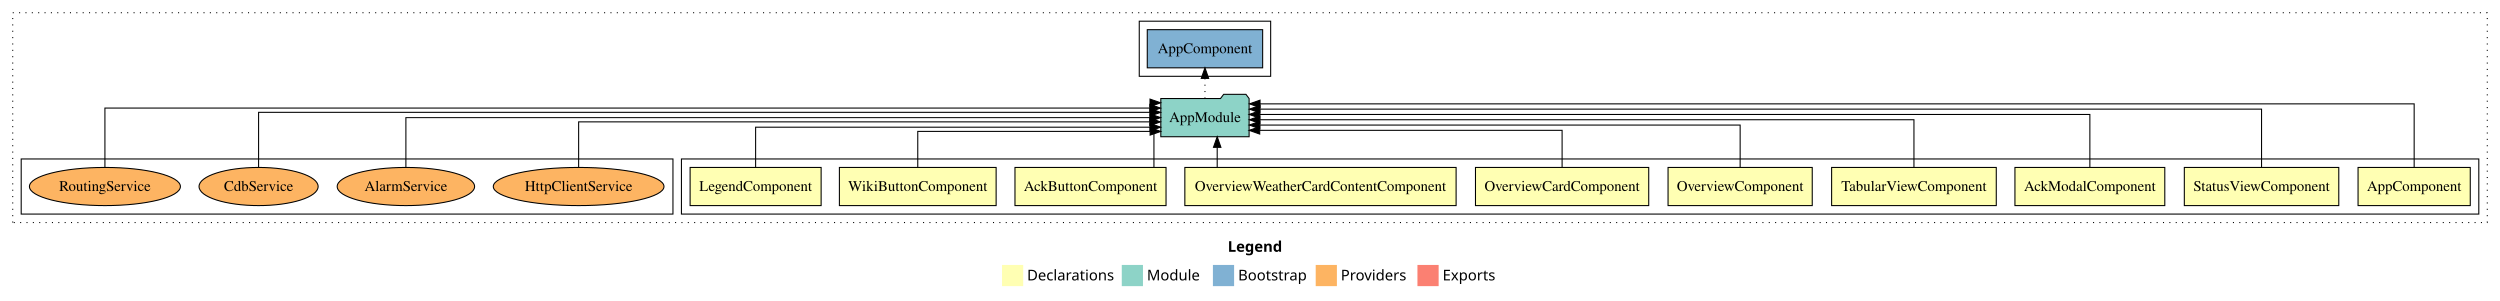
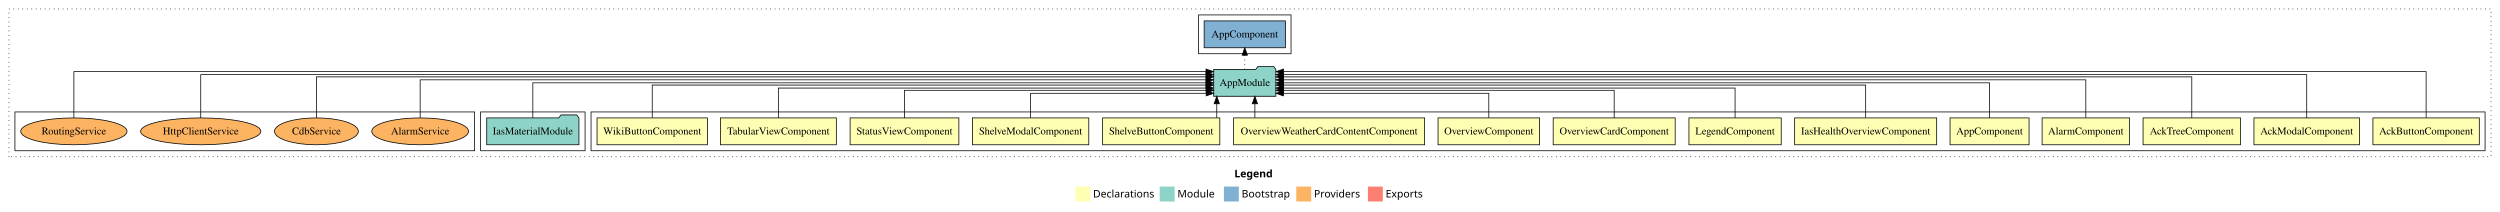
- <svg xmlns="http://www.w3.org/2000/svg" width="2359pt" height="284pt" viewBox="0.00 0.00 2359.00 284.00">
+ <svg xmlns="http://www.w3.org/2000/svg" width="3350pt" height="284pt" viewBox="0.00 0.00 3350.00 284.00">
  <g id="graph0" class="graph" transform="scale(1 1) rotate(0) translate(4 280)">
-     <polygon fill="#ffffff" stroke="transparent" points="-4,4 -4,-280 2355,-280 2355,4 -4,4" />
-     <text text-anchor="start" x="1154.509" y="-42.4" font-family="sans-serif" font-weight="bold" font-size="14.00" fill="#000000">Legend</text>
-     <polygon fill="#ffffb3" stroke="transparent" points="941.5,-10 941.5,-30 961.5,-30 961.5,-10 941.5,-10" />
-     <text text-anchor="start" x="965.129" y="-15.4" font-family="sans-serif" font-size="14.00" fill="#000000">  Declarations</text>
-     <polygon fill="#8dd3c7" stroke="transparent" points="1054.5,-10 1054.5,-30 1074.5,-30 1074.5,-10 1054.5,-10" />
-     <text text-anchor="start" x="1078.225" y="-15.4" font-family="sans-serif" font-size="14.00" fill="#000000">  Module</text>
-     <polygon fill="#80b1d3" stroke="transparent" points="1140.5,-10 1140.5,-30 1160.5,-30 1160.5,-10 1140.5,-10" />
-     <text text-anchor="start" x="1164.281" y="-15.4" font-family="sans-serif" font-size="14.00" fill="#000000">  Bootstrap</text>
-     <polygon fill="#fdb462" stroke="transparent" points="1237.5,-10 1237.5,-30 1257.5,-30 1257.5,-10 1237.5,-10" />
-     <text text-anchor="start" x="1261.173" y="-15.4" font-family="sans-serif" font-size="14.00" fill="#000000">  Providers</text>
-     <polygon fill="#fb8072" stroke="transparent" points="1333.5,-10 1333.5,-30 1353.5,-30 1353.5,-10 1333.5,-10" />
-     <text text-anchor="start" x="1357.226" y="-15.4" font-family="sans-serif" font-size="14.00" fill="#000000">  Exports</text>
+     <polygon fill="#ffffff" stroke="transparent" points="-4,4 -4,-280 3346,-280 3346,4 -4,4" />
+     <text text-anchor="start" x="1650.009" y="-42.4" font-family="sans-serif" font-weight="bold" font-size="14.00" fill="#000000">Legend</text>
+     <polygon fill="#ffffb3" stroke="transparent" points="1437,-10 1437,-30 1457,-30 1457,-10 1437,-10" />
+     <text text-anchor="start" x="1460.629" y="-15.4" font-family="sans-serif" font-size="14.00" fill="#000000">  Declarations</text>
+     <polygon fill="#8dd3c7" stroke="transparent" points="1550,-10 1550,-30 1570,-30 1570,-10 1550,-10" />
+     <text text-anchor="start" x="1573.725" y="-15.4" font-family="sans-serif" font-size="14.00" fill="#000000">  Module</text>
+     <polygon fill="#80b1d3" stroke="transparent" points="1636,-10 1636,-30 1656,-30 1656,-10 1636,-10" />
+     <text text-anchor="start" x="1659.781" y="-15.4" font-family="sans-serif" font-size="14.00" fill="#000000">  Bootstrap</text>
+     <polygon fill="#fdb462" stroke="transparent" points="1733,-10 1733,-30 1753,-30 1753,-10 1733,-10" />
+     <text text-anchor="start" x="1756.673" y="-15.4" font-family="sans-serif" font-size="14.00" fill="#000000">  Providers</text>
+     <polygon fill="#fb8072" stroke="transparent" points="1829,-10 1829,-30 1849,-30 1849,-10 1829,-10" />
+     <text text-anchor="start" x="1852.726" y="-15.4" font-family="sans-serif" font-size="14.00" fill="#000000">  Exports</text>
    <g id="clust1" class="cluster">
-       <polygon fill="none" stroke="#000000" stroke-dasharray="1,5" points="8,-70 8,-268 2343,-268 2343,-70 8,-70" />
+       <polygon fill="none" stroke="#000000" stroke-dasharray="1,5" points="8,-70 8,-268 3334,-268 3334,-70 8,-70" />
    </g>
    <g id="clust2" class="cluster">
-       <polygon fill="none" stroke="#000000" points="639,-78 639,-130 2335,-130 2335,-78 639,-78" />
-     </g>
-     <g id="clust15" class="cluster">
-       <polygon fill="none" stroke="#000000" points="1071,-208 1071,-260 1195,-260 1195,-208 1071,-208" />
-     </g>
-     <g id="clust16" class="cluster">
-       <polygon fill="none" stroke="#000000" points="16,-78 16,-130 631,-130 631,-78 16,-78" />
+       <polygon fill="none" stroke="#000000" points="788,-78 788,-130 3326,-130 3326,-78 788,-78" />
+     </g>
+     <g id="clust18" class="cluster">
+       <polygon fill="none" stroke="#000000" points="640,-78 640,-130 780,-130 780,-78 640,-78" />
+     </g>
+     <g id="clust20" class="cluster">
+       <polygon fill="none" stroke="#000000" points="1602,-208 1602,-260 1726,-260 1726,-208 1602,-208" />
+     </g>
+     <g id="clust21" class="cluster">
+       <polygon fill="none" stroke="#000000" points="16,-78 16,-130 632,-130 632,-78 16,-78" />
    </g>
    <g id="node1" class="node">
-       <polygon fill="#ffffb3" stroke="#000000" points="2326.94,-122 2221.06,-122 2221.06,-86 2326.94,-86 2326.94,-122" />
-       <text text-anchor="middle" x="2274" y="-99.8" font-family="Times,serif" font-size="14.00" fill="#000000">AppComponent</text>
+       <polygon fill="#ffffb3" stroke="#000000" points="3318.272,-122 3175.728,-122 3175.728,-86 3318.272,-86 3318.272,-122" />
+       <text text-anchor="middle" x="3247" y="-99.8" font-family="Times,serif" font-size="14.00" fill="#000000">AckButtonComponent</text>
+     </g>
+     <g id="node16" class="node">
+       <polygon fill="#8dd3c7" stroke="#000000" points="1705.657,-187 1702.657,-191 1681.657,-191 1678.657,-187 1622.343,-187 1622.343,-151 1705.657,-151 1705.657,-187" />
+       <text text-anchor="middle" x="1664" y="-164.8" font-family="Times,serif" font-size="14.00" fill="#000000">AppModule</text>
+     </g>
+     <g id="edge1" class="edge">
+       <path fill="none" stroke="#000000" d="M3247,-122.153C3247,-145.757 3247,-184 3247,-184 3247,-184 1715.934,-184 1715.934,-184" />
+       <polygon fill="#000000" stroke="#000000" points="1715.934,-180.5 1705.934,-184 1715.934,-187.5 1715.934,-180.5" />
+     </g>
+     <g id="node2" class="node">
+       <polygon fill="#ffffb3" stroke="#000000" points="3157.704,-122 3016.296,-122 3016.296,-86 3157.704,-86 3157.704,-122" />
+       <text text-anchor="middle" x="3087" y="-99.8" font-family="Times,serif" font-size="14.00" fill="#000000">AckModalComponent</text>
+     </g>
+     <g id="edge2" class="edge">
+       <path fill="none" stroke="#000000" d="M3087,-122.011C3087,-144.485 3087,-180 3087,-180 3087,-180 1715.817,-180 1715.817,-180" />
+       <polygon fill="#000000" stroke="#000000" points="1715.817,-176.5 1705.817,-180 1715.817,-183.5 1715.817,-176.5" />
+     </g>
+     <g id="node3" class="node">
+       <polygon fill="#ffffb3" stroke="#000000" points="2998.296,-122 2867.704,-122 2867.704,-86 2998.296,-86 2998.296,-122" />
+       <text text-anchor="middle" x="2933" y="-99.8" font-family="Times,serif" font-size="14.00" fill="#000000">AckTreeComponent</text>
+     </g>
+     <g id="edge3" class="edge">
+       <path fill="none" stroke="#000000" d="M2933,-122.045C2933,-143.662 2933,-177 2933,-177 2933,-177 1715.861,-177 1715.861,-177" />
+       <polygon fill="#000000" stroke="#000000" points="1715.861,-173.5 1705.861,-177 1715.86,-180.5 1715.861,-173.5" />
+     </g>
+     <g id="node4" class="node">
+       <polygon fill="#ffffb3" stroke="#000000" points="2849.595,-122 2732.405,-122 2732.405,-86 2849.595,-86 2849.595,-122" />
+       <text text-anchor="middle" x="2791" y="-99.8" font-family="Times,serif" font-size="14.00" fill="#000000">AlarmComponent</text>
+     </g>
+     <g id="edge4" class="edge">
+       <path fill="none" stroke="#000000" d="M2791,-122.129C2791,-142.572 2791,-173 2791,-173 2791,-173 1715.784,-173 1715.784,-173" />
+       <polygon fill="#000000" stroke="#000000" points="1715.784,-169.5 1705.784,-173 1715.784,-176.5 1715.784,-169.5" />
+     </g>
+     <g id="node5" class="node">
+       <polygon fill="#ffffb3" stroke="#000000" points="2714.94,-122 2609.06,-122 2609.06,-86 2714.94,-86 2714.94,-122" />
+       <text text-anchor="middle" x="2662" y="-99.8" font-family="Times,serif" font-size="14.00" fill="#000000">AppComponent</text>
+     </g>
+     <g id="edge5" class="edge">
+       <path fill="none" stroke="#000000" d="M2662,-122.106C2662,-141.339 2662,-169 2662,-169 2662,-169 1715.928,-169 1715.928,-169" />
+       <polygon fill="#000000" stroke="#000000" points="1715.928,-165.5 1705.928,-169 1715.928,-172.5 1715.928,-165.5" />
+     </g>
+     <g id="node6" class="node">
+       <polygon fill="#ffffb3" stroke="#000000" points="2591.163,-122 2400.837,-122 2400.837,-86 2591.163,-86 2591.163,-122" />
+       <text text-anchor="middle" x="2496" y="-99.8" font-family="Times,serif" font-size="14.00" fill="#000000">IasHealthOverviewComponent</text>
+     </g>
+     <g id="edge6" class="edge">
+       <path fill="none" stroke="#000000" d="M2496,-122.267C2496,-140.555 2496,-166 2496,-166 2496,-166 1715.829,-166 1715.829,-166" />
+       <polygon fill="#000000" stroke="#000000" points="1715.829,-162.5 1705.829,-166 1715.829,-169.5 1715.829,-162.5" />
+     </g>
+     <g id="node7" class="node">
+       <polygon fill="#ffffb3" stroke="#000000" points="2382.815,-122 2259.185,-122 2259.185,-86 2382.815,-86 2382.815,-122" />
+       <text text-anchor="middle" x="2321" y="-99.8" font-family="Times,serif" font-size="14.00" fill="#000000">LegendComponent</text>
+     </g>
+     <g id="edge7" class="edge">
+       <path fill="none" stroke="#000000" d="M2321,-122.034C2321,-139.06 2321,-162 2321,-162 2321,-162 1715.847,-162 1715.847,-162" />
+       <polygon fill="#000000" stroke="#000000" points="1715.847,-158.5 1705.847,-162 1715.847,-165.5 1715.847,-158.5" />
+     </g>
+     <g id="node8" class="node">
+       <polygon fill="#ffffb3" stroke="#000000" points="2240.738,-122 2077.262,-122 2077.262,-86 2240.738,-86 2240.738,-122" />
+       <text text-anchor="middle" x="2159" y="-99.8" font-family="Times,serif" font-size="14.00" fill="#000000">OverviewCardComponent</text>
+     </g>
+     <g id="edge8" class="edge">
+       <path fill="none" stroke="#000000" d="M2159,-122.009C2159,-138.049 2159,-159 2159,-159 2159,-159 1715.777,-159 1715.777,-159" />
+       <polygon fill="#000000" stroke="#000000" points="1715.777,-155.5 1705.777,-159 1715.777,-162.5 1715.777,-155.5" />
+     </g>
+     <g id="node9" class="node">
+       <polygon fill="#ffffb3" stroke="#000000" points="2059.027,-122 1922.973,-122 1922.973,-86 2059.027,-86 2059.027,-122" />
+       <text text-anchor="middle" x="1991" y="-99.8" font-family="Times,serif" font-size="14.00" fill="#000000">OverviewComponent</text>
+     </g>
+     <g id="edge9" class="edge">
+       <path fill="none" stroke="#000000" d="M1991,-122.124C1991,-136.783 1991,-155 1991,-155 1991,-155 1715.747,-155 1715.747,-155" />
+       <polygon fill="#000000" stroke="#000000" points="1715.747,-151.5 1705.747,-155 1715.747,-158.5 1715.747,-151.5" />
+     </g>
+     <g id="node10" class="node">
+       <polygon fill="#ffffb3" stroke="#000000" points="1904.98,-122 1649.02,-122 1649.02,-86 1904.98,-86 1904.98,-122" />
+       <text text-anchor="middle" x="1777" y="-99.8" font-family="Times,serif" font-size="14.00" fill="#000000">OverviewWeatherCardContentComponent</text>
+     </g>
+     <g id="edge10" class="edge">
+       <path fill="none" stroke="#000000" d="M1677.544,-122.106C1677.544,-122.106 1677.544,-140.991 1677.544,-140.991" />
+       <polygon fill="#000000" stroke="#000000" points="1674.044,-140.991 1677.544,-150.991 1681.044,-140.991 1674.044,-140.991" />
    </g>
    <g id="node11" class="node">
-       <polygon fill="#8dd3c7" stroke="#000000" points="1174.657,-187 1171.657,-191 1150.657,-191 1147.657,-187 1091.343,-187 1091.343,-151 1174.657,-151 1174.657,-187" />
-       <text text-anchor="middle" x="1133" y="-164.8" font-family="Times,serif" font-size="14.00" fill="#000000">AppModule</text>
-     </g>
-     <g id="edge1" class="edge">
-       <path fill="none" stroke="#000000" d="M2274,-122.091C2274,-145.133 2274,-182 2274,-182 2274,-182 1184.962,-182 1184.962,-182" />
-       <polygon fill="#000000" stroke="#000000" points="1184.962,-178.5 1174.962,-182 1184.962,-185.5 1184.962,-178.5" />
-     </g>
-     <g id="node2" class="node">
-       <polygon fill="#ffffb3" stroke="#000000" points="2202.874,-122 2057.126,-122 2057.126,-86 2202.874,-86 2202.874,-122" />
-       <text text-anchor="middle" x="2130" y="-99.8" font-family="Times,serif" font-size="14.00" fill="#000000">StatusViewComponent</text>
-     </g>
-     <g id="edge2" class="edge">
-       <path fill="none" stroke="#000000" d="M2130,-122.045C2130,-143.662 2130,-177 2130,-177 2130,-177 1184.886,-177 1184.886,-177" />
-       <polygon fill="#000000" stroke="#000000" points="1184.886,-173.5 1174.886,-177 1184.886,-180.5 1184.886,-173.5" />
-     </g>
-     <g id="node3" class="node">
-       <polygon fill="#ffffb3" stroke="#000000" points="2038.704,-122 1897.296,-122 1897.296,-86 2038.704,-86 2038.704,-122" />
-       <text text-anchor="middle" x="1968" y="-99.8" font-family="Times,serif" font-size="14.00" fill="#000000">AckModalComponent</text>
-     </g>
-     <g id="edge3" class="edge">
-       <path fill="none" stroke="#000000" d="M1968,-122.223C1968,-142.365 1968,-172 1968,-172 1968,-172 1184.694,-172 1184.694,-172" />
-       <polygon fill="#000000" stroke="#000000" points="1184.694,-168.5 1174.694,-172 1184.693,-175.5 1184.694,-168.5" />
-     </g>
-     <g id="node4" class="node">
-       <polygon fill="#ffffb3" stroke="#000000" points="1879.684,-122 1724.316,-122 1724.316,-86 1879.684,-86 1879.684,-122" />
-       <text text-anchor="middle" x="1802" y="-99.8" font-family="Times,serif" font-size="14.00" fill="#000000">TabularViewComponent</text>
-     </g>
-     <g id="edge4" class="edge">
-       <path fill="none" stroke="#000000" d="M1802,-122.222C1802,-140.828 1802,-167 1802,-167 1802,-167 1184.849,-167 1184.849,-167" />
-       <polygon fill="#000000" stroke="#000000" points="1184.849,-163.5 1174.849,-167 1184.849,-170.5 1184.849,-163.5" />
-     </g>
-     <g id="node5" class="node">
-       <polygon fill="#ffffb3" stroke="#000000" points="1706.027,-122 1569.973,-122 1569.973,-86 1706.027,-86 1706.027,-122" />
-       <text text-anchor="middle" x="1638" y="-99.8" font-family="Times,serif" font-size="14.00" fill="#000000">OverviewComponent</text>
-     </g>
-     <g id="edge5" class="edge">
-       <path fill="none" stroke="#000000" d="M1638,-122.034C1638,-139.06 1638,-162 1638,-162 1638,-162 1184.756,-162 1184.756,-162" />
-       <polygon fill="#000000" stroke="#000000" points="1184.756,-158.5 1174.756,-162 1184.756,-165.5 1184.756,-158.5" />
-     </g>
-     <g id="node6" class="node">
-       <polygon fill="#ffffb3" stroke="#000000" points="1551.738,-122 1388.262,-122 1388.262,-86 1551.738,-86 1551.738,-122" />
-       <text text-anchor="middle" x="1470" y="-99.8" font-family="Times,serif" font-size="14.00" fill="#000000">OverviewCardComponent</text>
-     </g>
-     <g id="edge6" class="edge">
-       <path fill="none" stroke="#000000" d="M1470,-122.24C1470,-137.571 1470,-157 1470,-157 1470,-157 1184.661,-157 1184.661,-157" />
-       <polygon fill="#000000" stroke="#000000" points="1184.661,-153.5 1174.661,-157 1184.661,-160.5 1184.661,-153.5" />
-     </g>
-     <g id="node7" class="node">
-       <polygon fill="#ffffb3" stroke="#000000" points="1369.98,-122 1114.02,-122 1114.02,-86 1369.98,-86 1369.98,-122" />
-       <text text-anchor="middle" x="1242" y="-99.8" font-family="Times,serif" font-size="14.00" fill="#000000">OverviewWeatherCardContentComponent</text>
-     </g>
-     <g id="edge7" class="edge">
-       <path fill="none" stroke="#000000" d="M1144.544,-122.106C1144.544,-122.106 1144.544,-140.991 1144.544,-140.991" />
-       <polygon fill="#000000" stroke="#000000" points="1141.044,-140.991 1144.544,-150.991 1148.044,-140.991 1141.044,-140.991" />
-     </g>
-     <g id="node8" class="node">
-       <polygon fill="#ffffb3" stroke="#000000" points="1096.272,-122 953.728,-122 953.728,-86 1096.272,-86 1096.272,-122" />
-       <text text-anchor="middle" x="1025" y="-99.8" font-family="Times,serif" font-size="14.00" fill="#000000">AckButtonComponent</text>
-     </g>
-     <g id="edge8" class="edge">
-       <path fill="none" stroke="#000000" d="M1084.851,-122.323C1084.851,-145.66 1084.851,-183 1084.851,-183 1084.851,-183 1085.481,-183 1085.481,-183" />
-       <polygon fill="#000000" stroke="#000000" points="1081.146,-186.5 1091.146,-183 1081.146,-179.5 1081.146,-186.5" />
-     </g>
-     <g id="node9" class="node">
-       <polygon fill="#ffffb3" stroke="#000000" points="935.947,-122 788.053,-122 788.053,-86 935.947,-86 935.947,-122" />
-       <text text-anchor="middle" x="862" y="-99.8" font-family="Times,serif" font-size="14.00" fill="#000000">WikiButtonComponent</text>
-     </g>
-     <g id="edge9" class="edge">
-       <path fill="none" stroke="#000000" d="M862,-122.187C862,-137.182 862,-156 862,-156 862,-156 1081.25,-156 1081.25,-156" />
-       <polygon fill="#000000" stroke="#000000" points="1081.25,-159.5 1091.25,-156 1081.25,-152.5 1081.25,-159.5" />
-     </g>
-     <g id="node10" class="node">
-       <polygon fill="#ffffb3" stroke="#000000" points="770.815,-122 647.185,-122 647.185,-86 770.815,-86 770.815,-122" />
-       <text text-anchor="middle" x="709" y="-99.8" font-family="Times,serif" font-size="14.00" fill="#000000">LegendComponent</text>
-     </g>
-     <g id="edge10" class="edge">
-       <path fill="none" stroke="#000000" d="M709,-122.027C709,-138.398 709,-160 709,-160 709,-160 1081.185,-160 1081.185,-160" />
-       <polygon fill="#000000" stroke="#000000" points="1081.185,-163.5 1091.185,-160 1081.185,-156.5 1081.185,-163.5" />
+       <polygon fill="#ffffb3" stroke="#000000" points="1630.553,-122 1473.447,-122 1473.447,-86 1630.553,-86 1630.553,-122" />
+       <text text-anchor="middle" x="1552" y="-99.8" font-family="Times,serif" font-size="14.00" fill="#000000">ShelveButtonComponent</text>
+     </g>
+     <g id="edge11" class="edge">
+       <path fill="none" stroke="#000000" d="M1626.474,-122.106C1626.474,-122.106 1626.474,-140.991 1626.474,-140.991" />
+       <polygon fill="#000000" stroke="#000000" points="1622.974,-140.991 1626.474,-150.991 1629.974,-140.991 1622.974,-140.991" />
    </g>
    <g id="node12" class="node">
-       <polygon fill="#80b1d3" stroke="#000000" points="1187.439,-252 1078.561,-252 1078.561,-216 1187.439,-216 1187.439,-252" />
-       <text text-anchor="middle" x="1133" y="-229.8" font-family="Times,serif" font-size="14.00" fill="#000000">AppComponent </text>
-     </g>
-     <g id="edge11" class="edge">
-       <path fill="none" stroke="#000000" stroke-dasharray="1,5" d="M1133,-187.106C1133,-187.106 1133,-205.991 1133,-205.991" />
-       <polygon fill="#000000" stroke="#000000" points="1129.5,-205.991 1133,-215.991 1136.5,-205.991 1129.5,-205.991" />
+       <polygon fill="#ffffb3" stroke="#000000" points="1454.985,-122 1299.015,-122 1299.015,-86 1454.985,-86 1454.985,-122" />
+       <text text-anchor="middle" x="1377" y="-99.8" font-family="Times,serif" font-size="14.00" fill="#000000">ShelveModalComponent</text>
+     </g>
+     <g id="edge12" class="edge">
+       <path fill="none" stroke="#000000" d="M1377,-122.124C1377,-136.783 1377,-155 1377,-155 1377,-155 1612.268,-155 1612.268,-155" />
+       <polygon fill="#000000" stroke="#000000" points="1612.268,-158.5 1622.268,-155 1612.268,-151.5 1612.268,-158.5" />
    </g>
    <g id="node13" class="node">
-       <ellipse fill="#fdb462" stroke="#000000" cx="542" cy="-104" rx="80.532" ry="18" />
-       <text text-anchor="middle" x="542" y="-99.8" font-family="Times,serif" font-size="14.00" fill="#000000">HttpClientService</text>
-     </g>
-     <g id="edge12" class="edge">
-       <path fill="none" stroke="#000000" d="M542,-122.302C542,-140.27 542,-165 542,-165 542,-165 1080.97,-165 1080.97,-165" />
-       <polygon fill="#000000" stroke="#000000" points="1080.971,-168.5 1090.97,-165 1080.97,-161.5 1080.971,-168.5" />
+       <polygon fill="#ffffb3" stroke="#000000" points="1280.874,-122 1135.126,-122 1135.126,-86 1280.874,-86 1280.874,-122" />
+       <text text-anchor="middle" x="1208" y="-99.8" font-family="Times,serif" font-size="14.00" fill="#000000">StatusViewComponent</text>
+     </g>
+     <g id="edge13" class="edge">
+       <path fill="none" stroke="#000000" d="M1208,-122.009C1208,-138.049 1208,-159 1208,-159 1208,-159 1612.324,-159 1612.324,-159" />
+       <polygon fill="#000000" stroke="#000000" points="1612.324,-162.5 1622.324,-159 1612.324,-155.5 1612.324,-162.5" />
    </g>
    <g id="node14" class="node">
-       <ellipse fill="#fdb462" stroke="#000000" cx="379" cy="-104" rx="64.822" ry="18" />
-       <text text-anchor="middle" x="379" y="-99.8" font-family="Times,serif" font-size="14.00" fill="#000000">AlarmService</text>
-     </g>
-     <g id="edge13" class="edge">
-       <path fill="none" stroke="#000000" d="M379,-122.106C379,-141.339 379,-169 379,-169 379,-169 1081.117,-169 1081.117,-169" />
-       <polygon fill="#000000" stroke="#000000" points="1081.117,-172.5 1091.117,-169 1081.117,-165.5 1081.117,-172.5" />
+       <polygon fill="#ffffb3" stroke="#000000" points="1116.684,-122 961.316,-122 961.316,-86 1116.684,-86 1116.684,-122" />
+       <text text-anchor="middle" x="1039" y="-99.8" font-family="Times,serif" font-size="14.00" fill="#000000">TabularViewComponent</text>
+     </g>
+     <g id="edge14" class="edge">
+       <path fill="none" stroke="#000000" d="M1039,-122.034C1039,-139.06 1039,-162 1039,-162 1039,-162 1612.022,-162 1612.022,-162" />
+       <polygon fill="#000000" stroke="#000000" points="1612.022,-165.5 1622.022,-162 1612.022,-158.5 1612.022,-165.5" />
    </g>
    <g id="node15" class="node">
-       <ellipse fill="#fdb462" stroke="#000000" cx="240" cy="-104" rx="56.178" ry="18" />
-       <text text-anchor="middle" x="240" y="-99.8" font-family="Times,serif" font-size="14.00" fill="#000000">CdbService</text>
-     </g>
-     <g id="edge14" class="edge">
-       <path fill="none" stroke="#000000" d="M240,-122.027C240,-142.767 240,-174 240,-174 240,-174 1081.127,-174 1081.127,-174" />
-       <polygon fill="#000000" stroke="#000000" points="1081.127,-177.5 1091.127,-174 1081.127,-170.5 1081.127,-177.5" />
-     </g>
-     <g id="node16" class="node">
+       <polygon fill="#ffffb3" stroke="#000000" points="943.947,-122 796.053,-122 796.053,-86 943.947,-86 943.947,-122" />
+       <text text-anchor="middle" x="870" y="-99.8" font-family="Times,serif" font-size="14.00" fill="#000000">WikiButtonComponent</text>
+     </g>
+     <g id="edge15" class="edge">
+       <path fill="none" stroke="#000000" d="M870,-122.267C870,-140.555 870,-166 870,-166 870,-166 1612.151,-166 1612.151,-166" />
+       <polygon fill="#000000" stroke="#000000" points="1612.151,-169.5 1622.151,-166 1612.151,-162.5 1612.151,-169.5" />
+     </g>
+     <g id="node18" class="node">
+       <polygon fill="#80b1d3" stroke="#000000" points="1718.439,-252 1609.561,-252 1609.561,-216 1718.439,-216 1718.439,-252" />
+       <text text-anchor="middle" x="1664" y="-229.8" font-family="Times,serif" font-size="14.00" fill="#000000">AppComponent </text>
+     </g>
+     <g id="edge17" class="edge">
+       <path fill="none" stroke="#000000" stroke-dasharray="1,5" d="M1664,-187.106C1664,-187.106 1664,-205.991 1664,-205.991" />
+       <polygon fill="#000000" stroke="#000000" points="1660.5,-205.991 1664,-215.991 1667.5,-205.991 1660.5,-205.991" />
+     </g>
+     <g id="node17" class="node">
+       <polygon fill="#8dd3c7" stroke="#000000" points="771.791,-122 768.791,-126 747.791,-126 744.791,-122 648.209,-122 648.209,-86 771.791,-86 771.791,-122" />
+       <text text-anchor="middle" x="710" y="-99.8" font-family="Times,serif" font-size="14.00" fill="#000000">IasMaterialModule</text>
+     </g>
+     <g id="edge16" class="edge">
+       <path fill="none" stroke="#000000" d="M710,-122.106C710,-141.339 710,-169 710,-169 710,-169 1612.086,-169 1612.086,-169" />
+       <polygon fill="#000000" stroke="#000000" points="1612.086,-172.5 1622.086,-169 1612.086,-165.5 1612.086,-172.5" />
+     </g>
+     <g id="node19" class="node">
+       <ellipse fill="#fdb462" stroke="#000000" cx="559" cy="-104" rx="64.822" ry="18" />
+       <text text-anchor="middle" x="559" y="-99.8" font-family="Times,serif" font-size="14.00" fill="#000000">AlarmService</text>
+     </g>
+     <g id="edge18" class="edge">
+       <path fill="none" stroke="#000000" d="M559,-122.129C559,-142.572 559,-173 559,-173 559,-173 1612.032,-173 1612.032,-173" />
+       <polygon fill="#000000" stroke="#000000" points="1612.032,-176.5 1622.032,-173 1612.032,-169.5 1612.032,-176.5" />
+     </g>
+     <g id="node20" class="node">
+       <ellipse fill="#fdb462" stroke="#000000" cx="420" cy="-104" rx="56.178" ry="18" />
+       <text text-anchor="middle" x="420" y="-99.8" font-family="Times,serif" font-size="14.00" fill="#000000">CdbService</text>
+     </g>
+     <g id="edge19" class="edge">
+       <path fill="none" stroke="#000000" d="M420,-122.045C420,-143.662 420,-177 420,-177 420,-177 1612.254,-177 1612.254,-177" />
+       <polygon fill="#000000" stroke="#000000" points="1612.254,-180.5 1622.254,-177 1612.254,-173.5 1612.254,-180.5" />
+     </g>
+     <g id="node21" class="node">
+       <ellipse fill="#fdb462" stroke="#000000" cx="265" cy="-104" rx="80.532" ry="18" />
+       <text text-anchor="middle" x="265" y="-99.8" font-family="Times,serif" font-size="14.00" fill="#000000">HttpClientService</text>
+     </g>
+     <g id="edge20" class="edge">
+       <path fill="none" stroke="#000000" d="M265,-122.011C265,-144.485 265,-180 265,-180 265,-180 1612.131,-180 1612.131,-180" />
+       <polygon fill="#000000" stroke="#000000" points="1612.131,-183.5 1622.131,-180 1612.131,-176.5 1612.131,-183.5" />
+     </g>
+     <g id="node22" class="node">
      <ellipse fill="#fdb462" stroke="#000000" cx="95" cy="-104" rx="71.227" ry="18" />
      <text text-anchor="middle" x="95" y="-99.8" font-family="Times,serif" font-size="14.00" fill="#000000">RoutingService</text>
    </g>
-     <g id="edge15" class="edge">
-       <path fill="none" stroke="#000000" d="M95,-122.292C95,-144.206 95,-178 95,-178 95,-178 1081.024,-178 1081.024,-178" />
-       <polygon fill="#000000" stroke="#000000" points="1081.024,-181.5 1091.024,-178 1081.024,-174.5 1081.024,-181.5" />
+     <g id="edge21" class="edge">
+       <path fill="none" stroke="#000000" d="M95,-122.153C95,-145.757 95,-184 95,-184 95,-184 1612.033,-184 1612.033,-184" />
+       <polygon fill="#000000" stroke="#000000" points="1612.033,-187.5 1622.033,-184 1612.033,-180.5 1612.033,-187.5" />
    </g>
  </g>
</svg>
